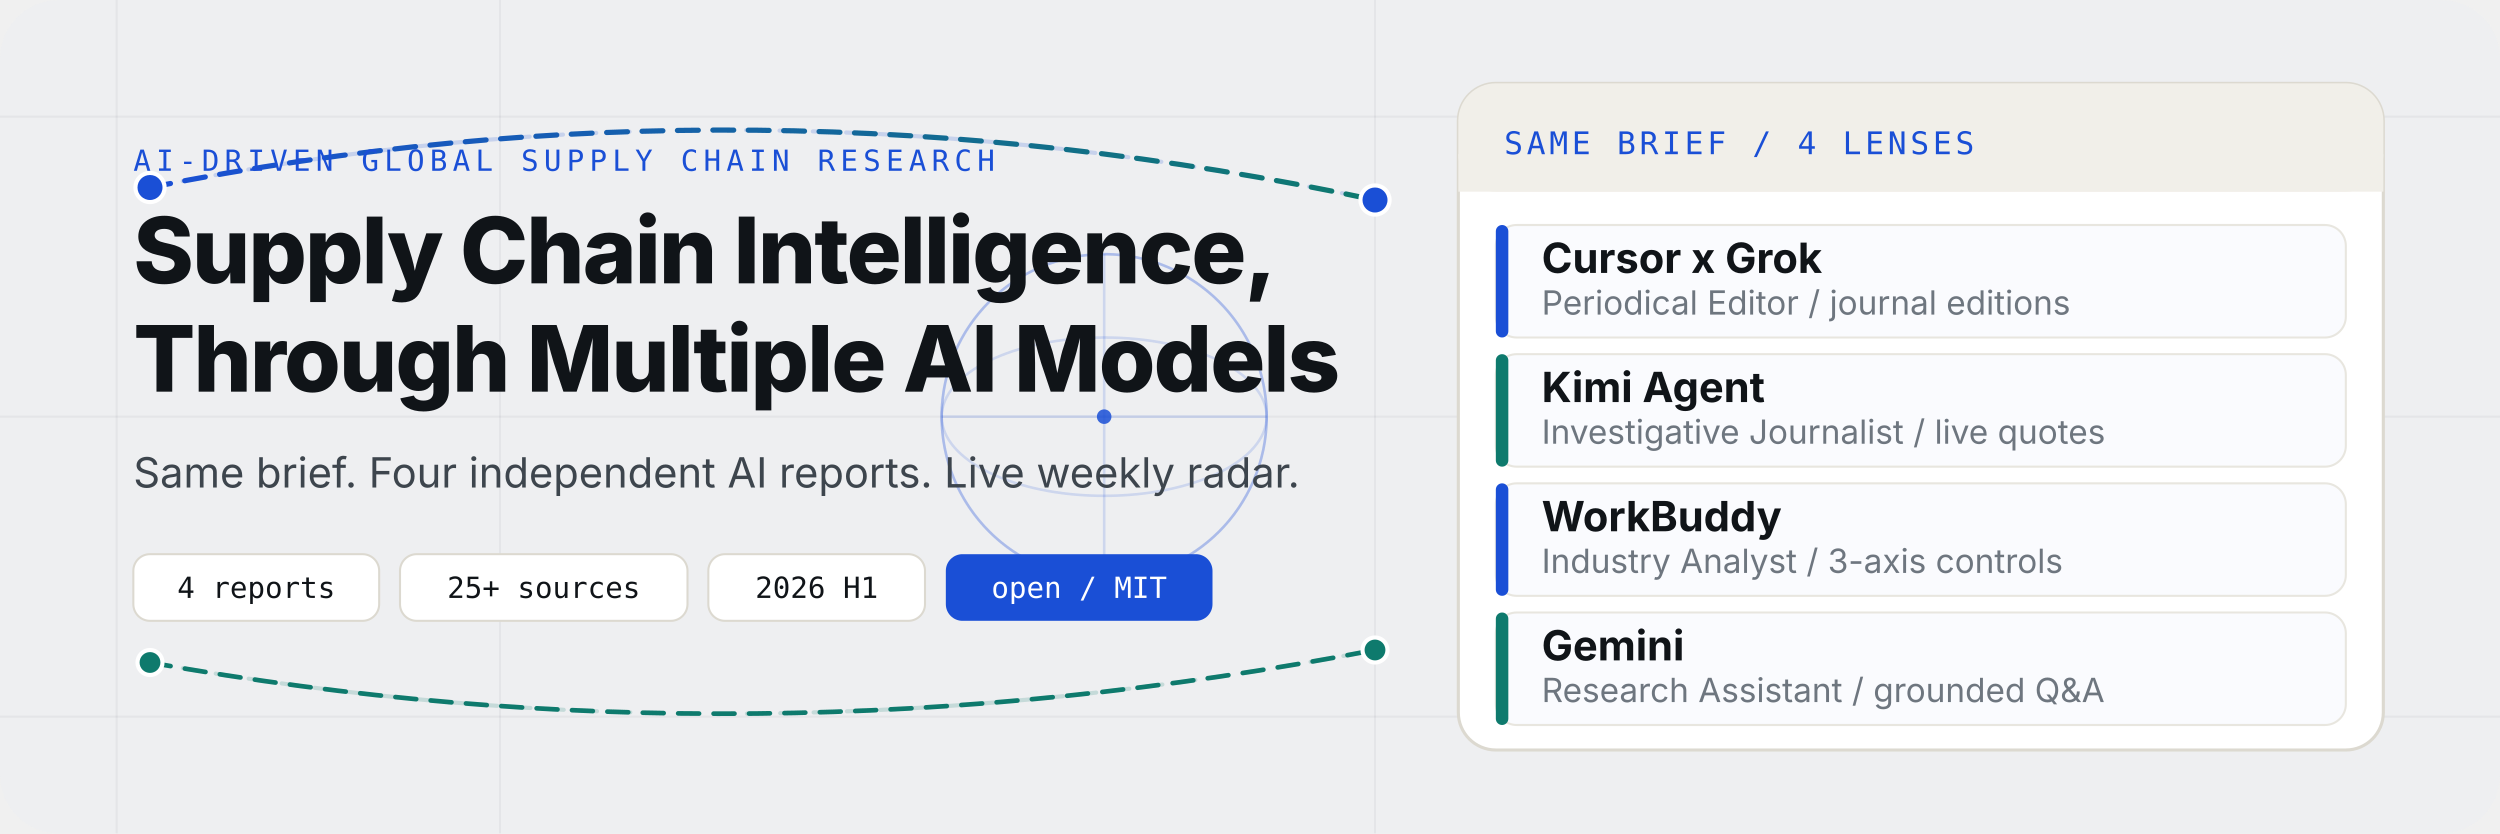
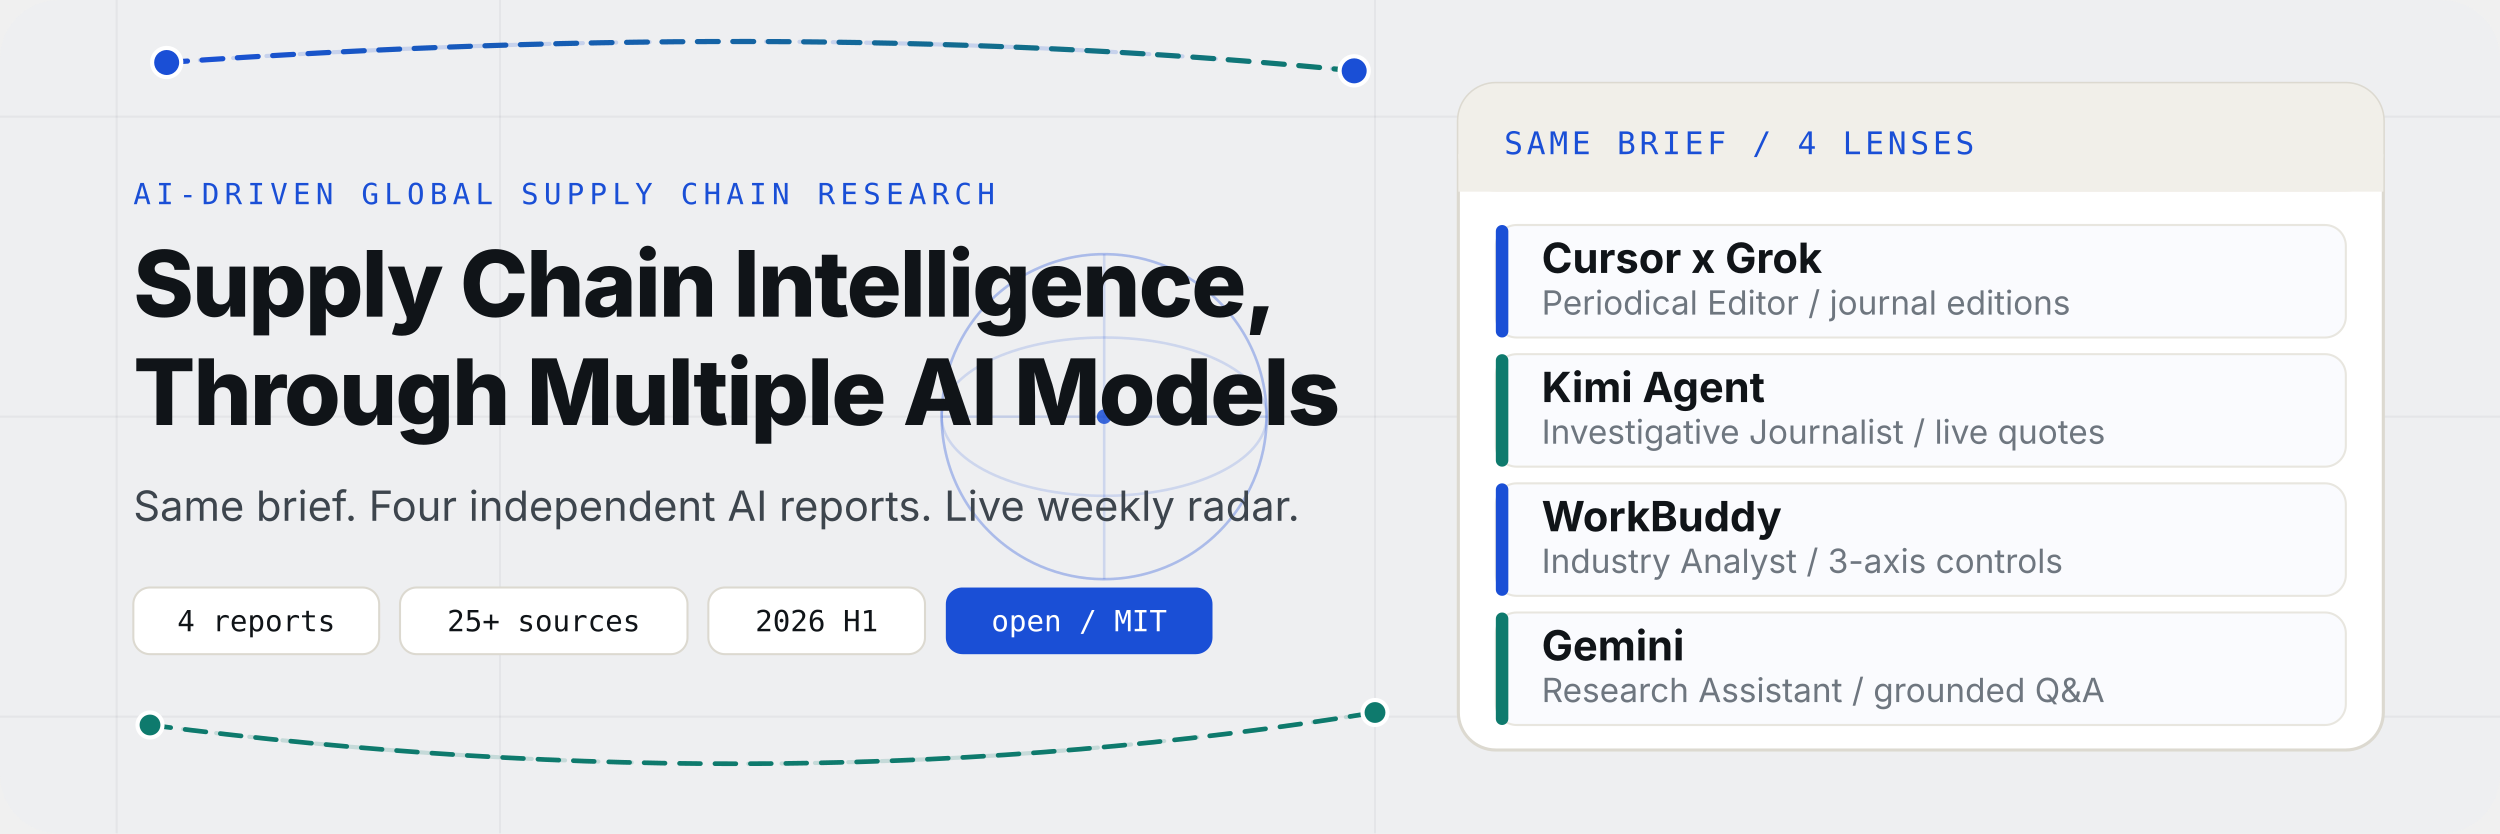
<svg xmlns="http://www.w3.org/2000/svg" width="1200" height="400" viewBox="0 0 1200 400" role="img" aria-labelledby="title desc">
  <defs>
    <linearGradient id="routeGrad" x1="0" y1="0" x2="1" y2="0">
      <stop offset="0%" stop-color="#1a4fd6" />
      <stop offset="100%" stop-color="#0e7a6d" />
    </linearGradient>
    <clipPath id="frameClip">
      <rect width="1200" height="400" rx="28" />
    </clipPath>
  </defs>
  <g id="frame" clip-path="url(#frameClip)">
    <rect width="1200" height="400" rx="28" fill="#f7f6f2" />
    <rect width="1200" height="400" fill="#1a4fd6" fill-opacity="0.04" />
    <g id="grid" stroke="#101418" stroke-opacity="0.045" stroke-width="1">
      <line x1="56" y1="0" x2="56" y2="400" />
      <line x1="240" y1="0" x2="240" y2="400" />
      <line x1="660" y1="0" x2="660" y2="400" />
      <line x1="0" y1="56" x2="1200" y2="56" />
      <line x1="0" y1="200" x2="1200" y2="200" />
      <line x1="0" y1="344" x2="1200" y2="344" />
    </g>
    <g id="globe" transform="translate(530 200)" fill="none" stroke="#1a4fd6" stroke-width="1.25">
      <circle r="78" stroke-opacity="0.16" />
      <ellipse rx="78" ry="38" stroke-opacity="0.16" />
      <ellipse rx="78" ry="78" stroke-opacity="0.10" transform="rotate(32)" />
      <ellipse rx="78" ry="78" stroke-opacity="0.10" transform="rotate(68)" />
      <line x1="-78" y1="0" x2="78" y2="0" stroke-opacity="0.16" />
      <line x1="0" y1="-78" x2="0" y2="78" stroke-opacity="0.16" />
      <circle r="3.5" fill="#1a4fd6" fill-opacity="0.85" stroke="none" />
    </g>
    <g id="routes-base" fill="none" stroke-linecap="round">
-       <path d="M 72 90 Q 360 32 660 96" stroke="#1a4fd6" stroke-width="2" stroke-opacity="0.18" stroke-dasharray="8 8" />
-       <path d="M 72 318 Q 360 370 660 312" stroke="#0e7a6d" stroke-width="2" stroke-opacity="0.18" stroke-dasharray="8 8" />
-       <circle cx="72" cy="90" r="6" fill="#1a4fd6" fill-opacity="0.2" stroke="#1a4fd6" stroke-width="1.5" />
-       <circle cx="660" cy="96" r="6" fill="#1a4fd6" fill-opacity="0.2" stroke="#1a4fd6" stroke-width="1.5" />
-       <circle cx="72" cy="318" r="5" fill="#0e7a6d" fill-opacity="0.2" stroke="#0e7a6d" stroke-width="1.5" />
-       <circle cx="660" cy="312" r="5" fill="#0e7a6d" fill-opacity="0.2" stroke="#0e7a6d" stroke-width="1.5" />
+       <path d="M 80 30 Q 390 8 650 34" stroke="#1a4fd6" stroke-width="2" stroke-opacity="0.18" stroke-dasharray="8 8" />
+       <path d="M 72 348 Q 380 388 660 342" stroke="#0e7a6d" stroke-width="2" stroke-opacity="0.18" stroke-dasharray="8 8" />
+       <circle cx="80" cy="30" r="6" fill="#1a4fd6" fill-opacity="0.2" stroke="#1a4fd6" stroke-width="1.5" />
+       <circle cx="650" cy="34" r="6" fill="#1a4fd6" fill-opacity="0.2" stroke="#1a4fd6" stroke-width="1.5" />
+       <circle cx="72" cy="348" r="5" fill="#0e7a6d" fill-opacity="0.2" stroke="#0e7a6d" stroke-width="1.5" />
+       <circle cx="660" cy="342" r="5" fill="#0e7a6d" fill-opacity="0.2" stroke="#0e7a6d" stroke-width="1.5" />
    </g>
    <g id="accent-route" fill="none" stroke-linecap="round">
-       <path d="M 72 90 Q 360 32 660 96" stroke="url(#routeGrad)" stroke-width="2.5" stroke-dasharray="10 7" />
-       <path d="M 72 318 Q 360 370 660 312" stroke="#0e7a6d" stroke-width="2.25" stroke-dasharray="10 7" />
-       <circle cx="72" cy="90" r="7" fill="#1a4fd6" stroke="#ffffff" stroke-width="2" />
-       <circle cx="660" cy="96" r="7" fill="#1a4fd6" stroke="#ffffff" stroke-width="2" />
-       <circle cx="72" cy="318" r="6" fill="#0e7a6d" stroke="#ffffff" stroke-width="2" />
-       <circle cx="660" cy="312" r="6" fill="#0e7a6d" stroke="#ffffff" stroke-width="2" />
+       <path d="M 80 30 Q 390 8 650 34" stroke="url(#routeGrad)" stroke-width="2.5" stroke-dasharray="10 7" />
+       <path d="M 72 348 Q 380 388 660 342" stroke="#0e7a6d" stroke-width="2.25" stroke-dasharray="10 7" />
+       <circle cx="80" cy="30" r="7" fill="#1a4fd6" stroke="#ffffff" stroke-width="2" />
+       <circle cx="650" cy="34" r="7" fill="#1a4fd6" stroke="#ffffff" stroke-width="2" />
+       <circle cx="72" cy="348" r="6" fill="#0e7a6d" stroke="#ffffff" stroke-width="2" />
+       <circle cx="660" cy="342" r="6" fill="#0e7a6d" stroke="#ffffff" stroke-width="2" />
    </g>
-     <g id="title-block" transform="translate(64 82)">
+     <g id="title-block" transform="translate(64 98)">
      <text x="0" y="0" font-family="ui-monospace, SFMono-Regular, Menlo, Consolas, monospace" font-size="14" letter-spacing="0.18em" fill="#1a4fd6">AI-DRIVEN GLOBAL SUPPLY CHAIN RESEARCH</text>
      <text x="0" y="54" font-family="-apple-system, BlinkMacSystemFont, 'Segoe UI', sans-serif" font-size="44" font-weight="800" fill="#101418" letter-spacing="-0.02em">Supply Chain Intelligence,</text>
      <text x="0" y="106" font-family="-apple-system, BlinkMacSystemFont, 'Segoe UI', sans-serif" font-size="44" font-weight="800" fill="#101418" letter-spacing="-0.02em">Through Multiple AI Models</text>
      <text x="0" y="152" font-family="-apple-system, BlinkMacSystemFont, 'Segoe UI', sans-serif" font-size="20" fill="#3d454d">Same brief. Four independent AI reports. Live weekly radar.</text>
      <g transform="translate(0 184)" font-family="ui-monospace, SFMono-Regular, Menlo, Consolas, monospace" font-size="14">
        <rect width="118" height="32" rx="8" fill="#ffffff" stroke="#dcd9d0" />
        <text x="59" y="21" text-anchor="middle" fill="#101418">4 reports</text>
        <rect x="128" width="138" height="32" rx="8" fill="#ffffff" stroke="#dcd9d0" />
        <text x="197" y="21" text-anchor="middle" fill="#101418">25+ sources</text>
        <rect x="276" width="104" height="32" rx="8" fill="#ffffff" stroke="#dcd9d0" />
        <text x="328" y="21" text-anchor="middle" fill="#101418">2026 H1</text>
        <rect x="390" width="128" height="32" rx="8" fill="#1a4fd6" />
        <text x="454" y="21" text-anchor="middle" fill="#ffffff">open / MIT</text>
      </g>
    </g>
    <g id="proof-board" transform="translate(700 40)">
      <rect width="444" height="320" rx="18" fill="#ffffff" stroke="#dcd9d0" stroke-width="1.5" />
      <rect width="444" height="52" rx="18" fill="#f1efe9" />
      <rect y="34" width="444" height="18" fill="#f1efe9" />
      <text x="22" y="34" font-family="ui-monospace, SFMono-Regular, Menlo, Consolas, monospace" font-size="15" letter-spacing="0.12em" fill="#1a4fd6">SAME BRIEF / 4 LENSES</text>
      <g transform="translate(18 68)">
        <rect width="408" height="54" rx="10" fill="#fafbfe" stroke="#e8e6df" />
        <rect width="6" height="54" rx="3" fill="#1a4fd6" />
        <text x="22" y="23" font-family="-apple-system, BlinkMacSystemFont, 'Segoe UI', sans-serif" font-size="20" font-weight="700" fill="#101418">Cursor x Grok</text>
        <text x="22" y="43" font-family="-apple-system, BlinkMacSystemFont, 'Segoe UI', sans-serif" font-size="16" fill="#6e767f">Periodical Editor / journal editions</text>
      </g>
      <g transform="translate(18 130)">
        <rect width="408" height="54" rx="10" fill="#fafbfe" stroke="#e8e6df" />
        <rect width="6" height="54" rx="3" fill="#0e7a6d" />
        <text x="22" y="23" font-family="-apple-system, BlinkMacSystemFont, 'Segoe UI', sans-serif" font-size="20" font-weight="700" fill="#101418">Kimi Agent</text>
        <text x="22" y="43" font-family="-apple-system, BlinkMacSystemFont, 'Segoe UI', sans-serif" font-size="16" fill="#6e767f">Investigative Journalist / live quotes</text>
      </g>
      <g transform="translate(18 192)">
        <rect width="408" height="54" rx="10" fill="#fafbfe" stroke="#e8e6df" />
        <rect width="6" height="54" rx="3" fill="#1a4fd6" />
        <text x="22" y="23" font-family="-apple-system, BlinkMacSystemFont, 'Segoe UI', sans-serif" font-size="20" font-weight="700" fill="#101418">WorkBuddy</text>
        <text x="22" y="43" font-family="-apple-system, BlinkMacSystemFont, 'Segoe UI', sans-serif" font-size="16" fill="#6e767f">Industry Analyst / 3-axis controls</text>
      </g>
      <g transform="translate(18 254)">
        <rect width="408" height="54" rx="10" fill="#fafbfe" stroke="#e8e6df" />
        <rect width="6" height="54" rx="3" fill="#0e7a6d" />
        <text x="22" y="23" font-family="-apple-system, BlinkMacSystemFont, 'Segoe UI', sans-serif" font-size="20" font-weight="700" fill="#101418">Gemini</text>
        <text x="22" y="43" font-family="-apple-system, BlinkMacSystemFont, 'Segoe UI', sans-serif" font-size="16" fill="#6e767f">Research Assistant / grounded Q&amp;A</text>
      </g>
    </g>
  </g>
</svg>
